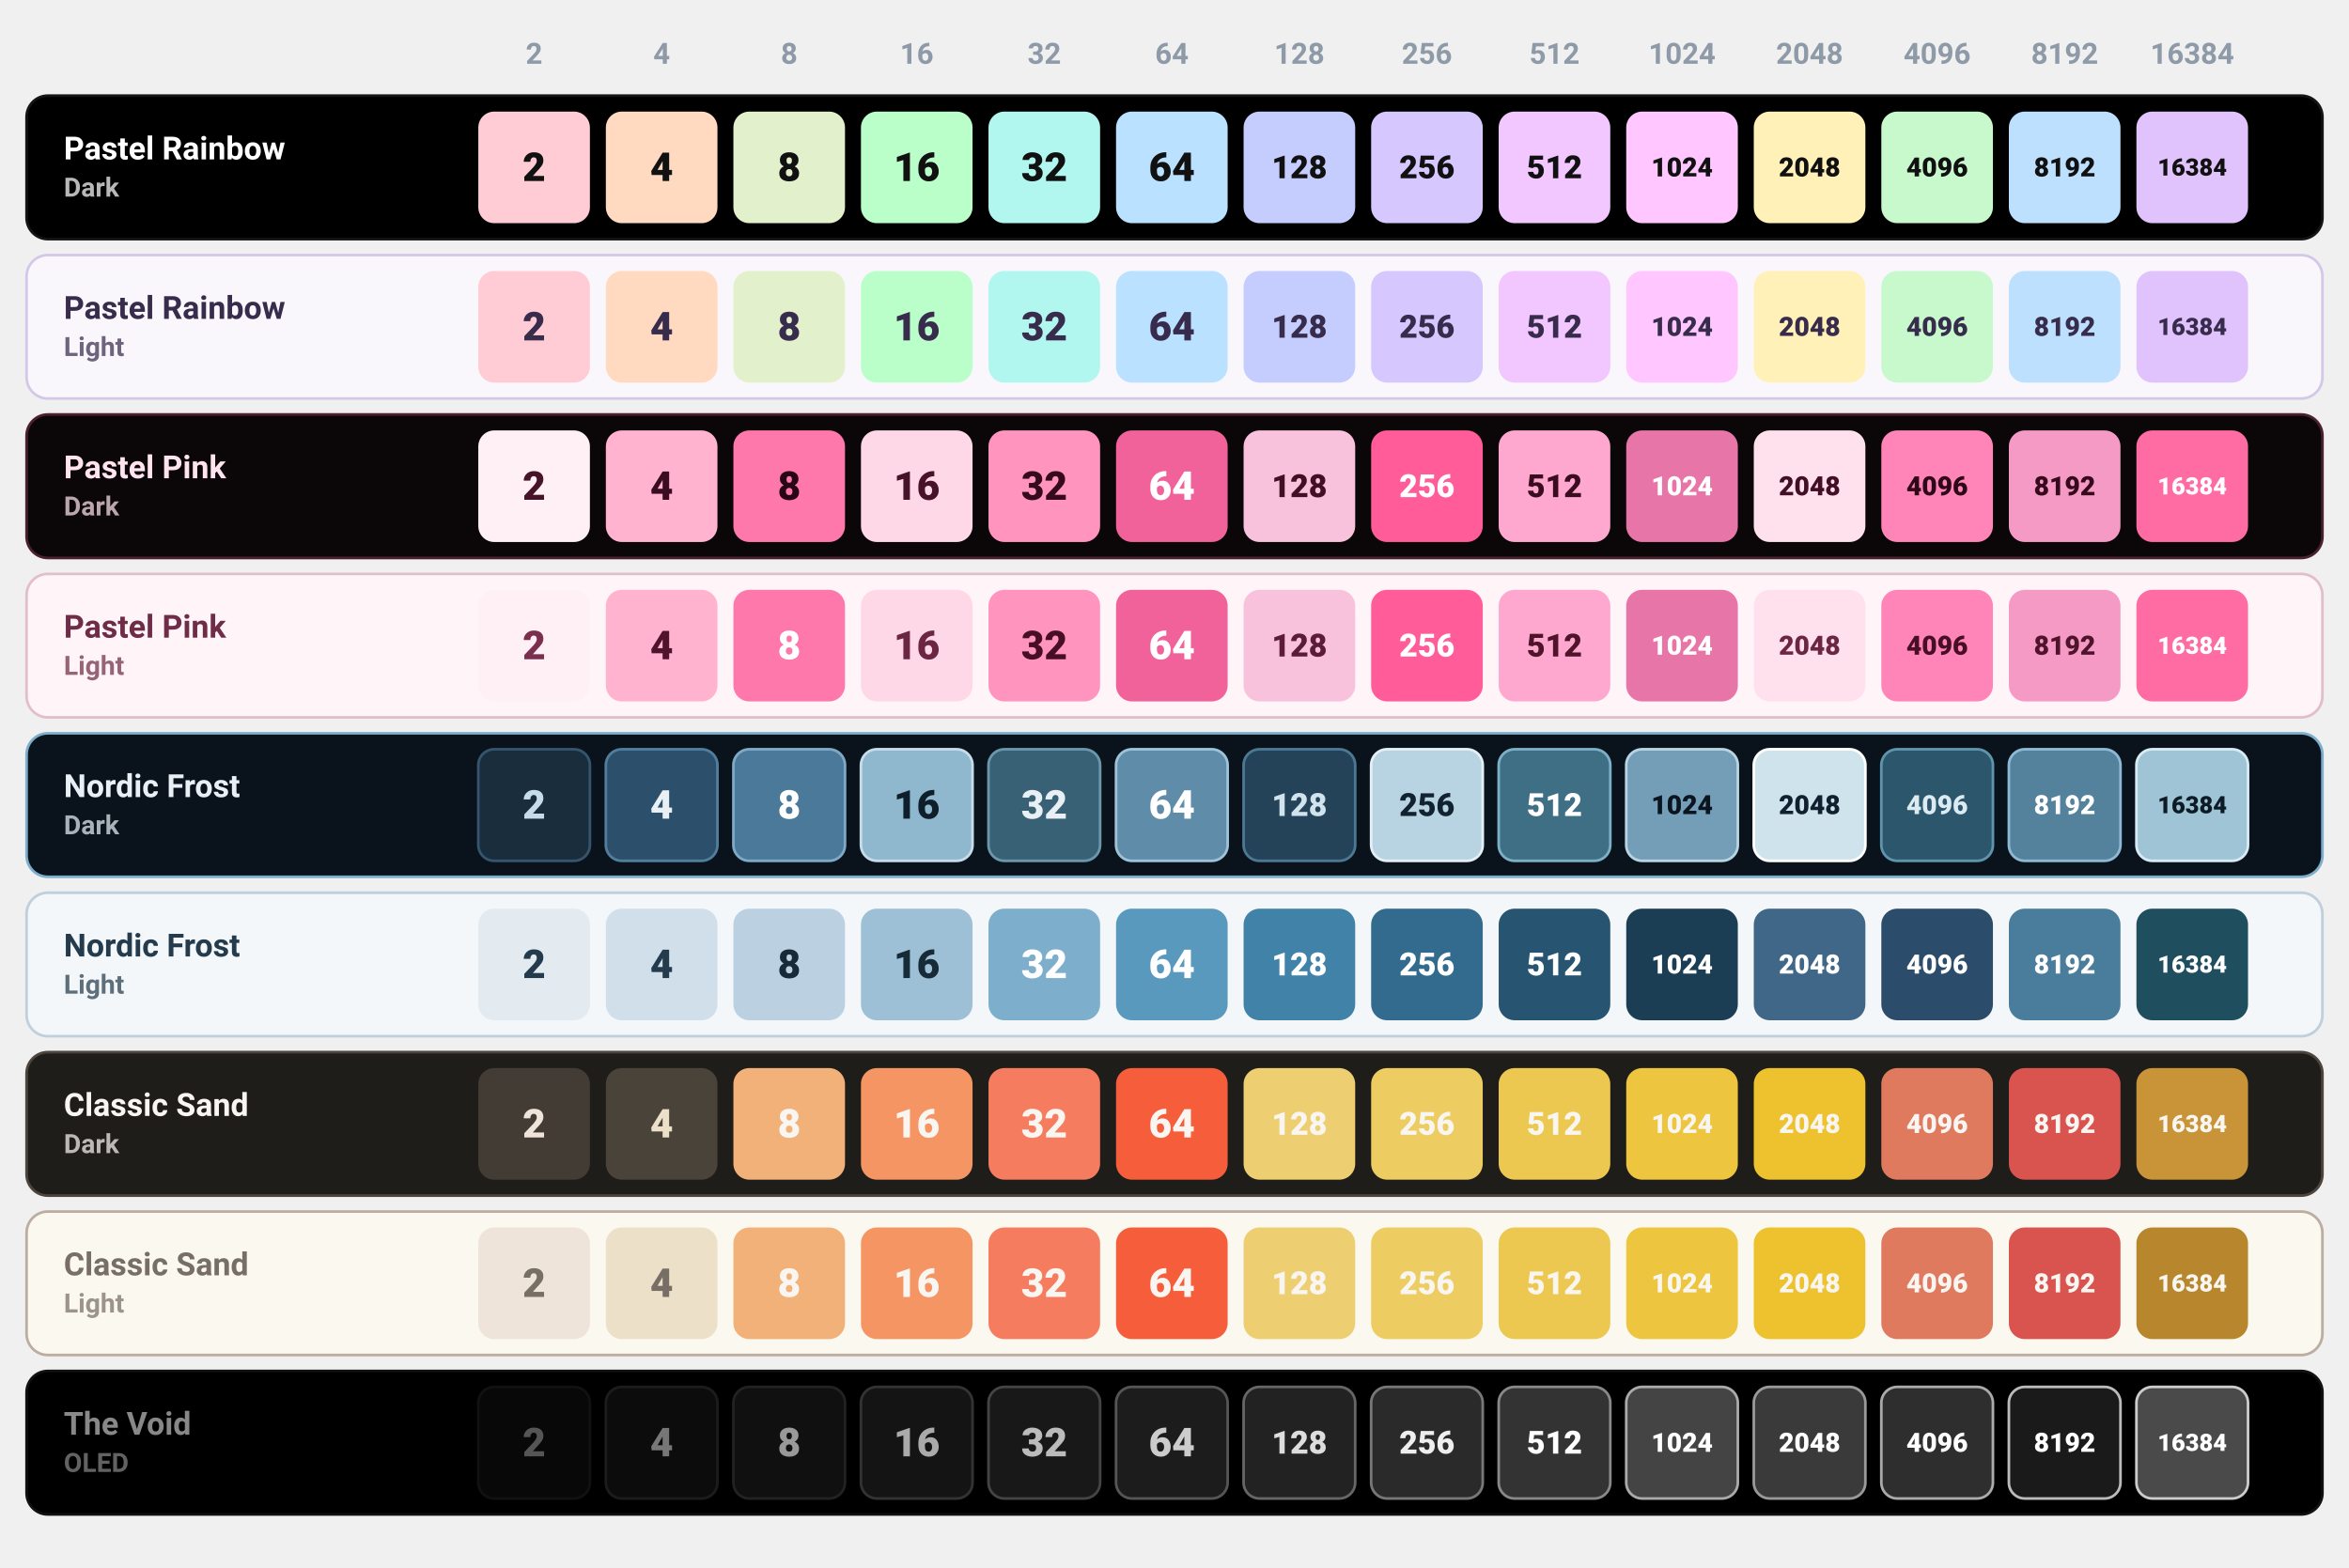
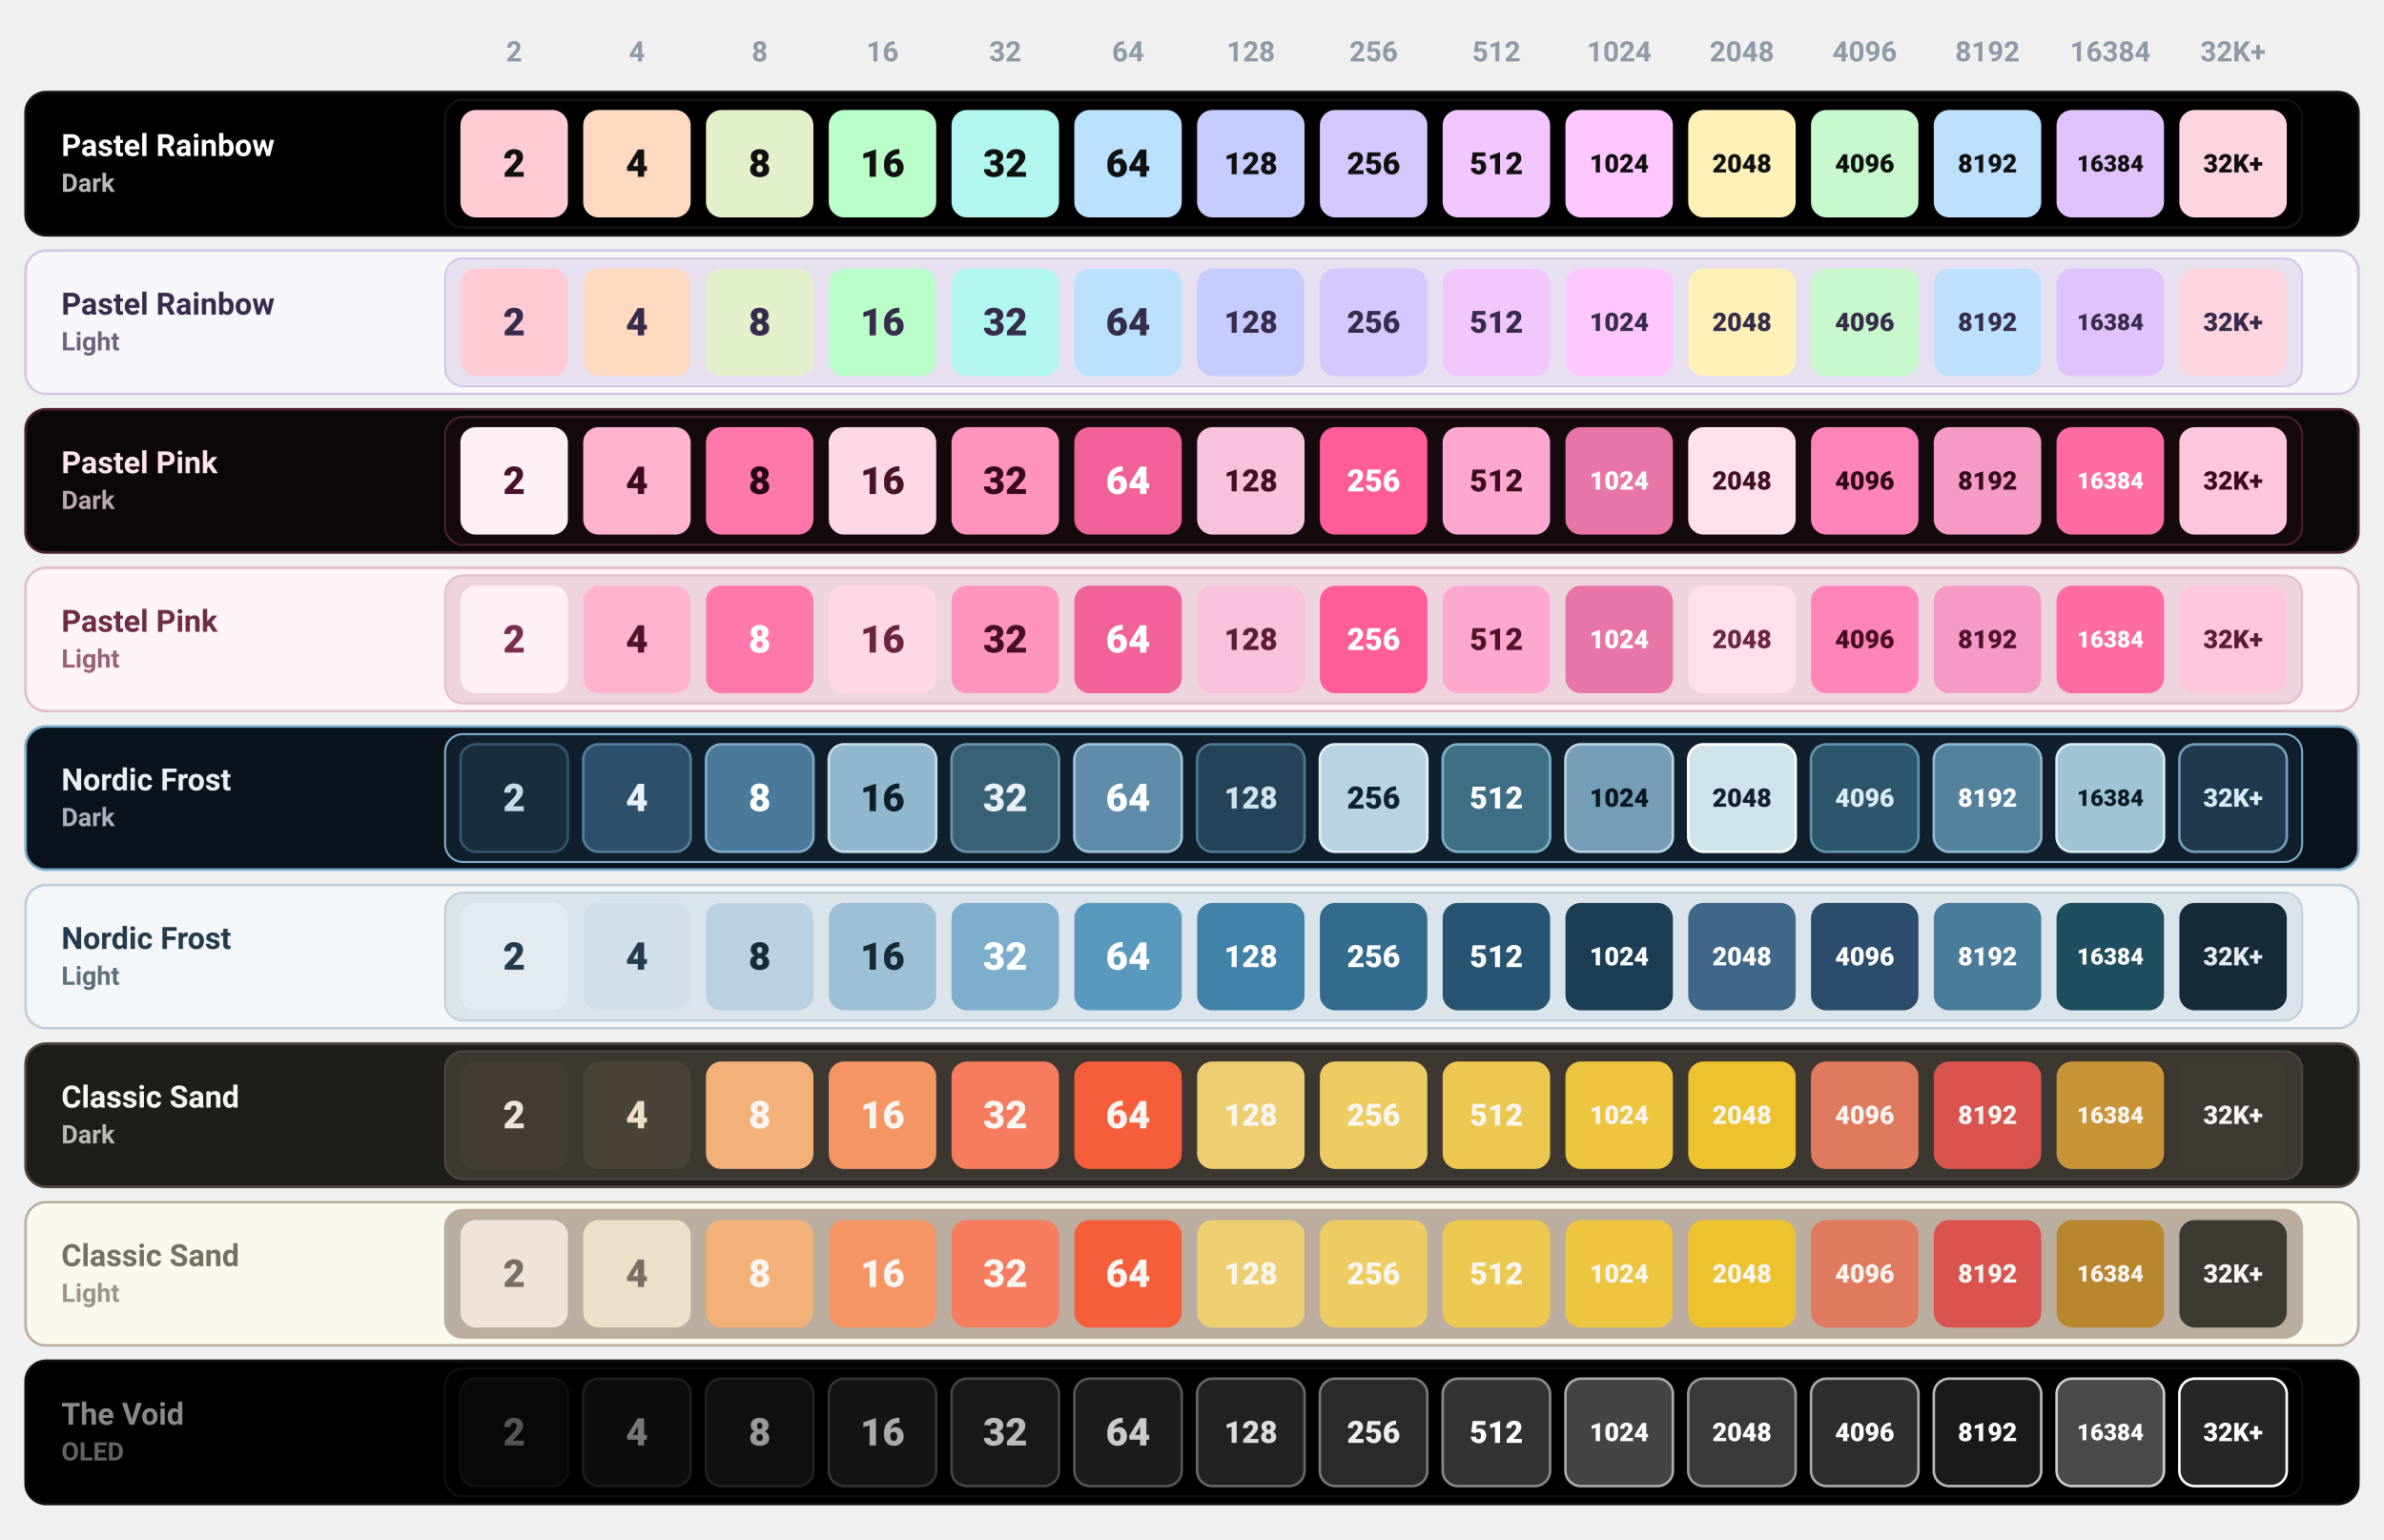
- <svg xmlns="http://www.w3.org/2000/svg" viewBox="0 0 884 590" width="100%" height="100%" style="background:#0a0c0e; font-family:-apple-system, BlinkMacSystemFont, 'Segoe UI', Roboto, sans-serif;">
+ <svg xmlns="http://www.w3.org/2000/svg" viewBox="0 0 932 602" width="100%" height="100%" style="background:#0a0c0e; font-family:-apple-system, BlinkMacSystemFont, 'Segoe UI', Roboto, sans-serif;">
  <style>
    .hdr { fill:#8e9aa8; font-size:11px; font-weight:700; text-anchor:middle; }
    .lbl { font-size:12px; font-weight:700; }
    .sub { font-size:10px; font-weight:600; fill:#6c7989; }
    .val { font-weight:800; text-anchor:middle; dominant-baseline:central; }
    .v2 { font-size:15px; } .v3 { font-size:12px; } .v4 { font-size:10px; } .v5 { font-size:9px; }
  </style>
  <g transform="translate(180, 24)">
    <text x="21" class="hdr">2</text>
    <text x="69" class="hdr">4</text>
    <text x="117" class="hdr">8</text>
    <text x="165" class="hdr">16</text>
    <text x="213" class="hdr">32</text>
    <text x="261" class="hdr">64</text>
    <text x="309" class="hdr">128</text>
    <text x="357" class="hdr">256</text>
    <text x="405" class="hdr">512</text>
    <text x="453" class="hdr">1024</text>
    <text x="501" class="hdr">2048</text>
    <text x="549" class="hdr">4096</text>
    <text x="597" class="hdr">8192</text>
    <text x="645" class="hdr">16384</text>
+     <text x="693" class="hdr">32K+</text>
  </g>
  <g transform="translate(10, 36)">
-     <rect width="864" height="54" rx="8" fill="#000000" stroke="#141414" stroke-width="1" />
-     <text x="14" y="24" fill="#ffffff" class="lbl">Pastel Rainbow</text>
-     <text x="14" y="38" class="sub" style="fill:#ffffff;" fill-opacity="0.72">Dark</text>
-     <g transform="translate(170, 6)">
+     <rect width="912" height="56" rx="8" fill="#000000" stroke="#141414" stroke-width="1" />
+     <text x="14" y="25" fill="#ffffff" class="lbl">Pastel Rainbow</text>
+     <text x="14" y="39" class="sub" style="fill:#ffffff;" fill-opacity="0.72">Dark</text>
+     <rect x="164" y="3" width="726" height="50" rx="7" fill="#000000" stroke="#141414" stroke-width="0.8" />
+     <g transform="translate(170, 7)">
      <rect x="0" width="42" height="42" rx="6" fill="#ffccd5" />
      <text x="21" y="21" fill="#111111" class="val v2">2</text>
      <rect x="48" width="42" height="42" rx="6" fill="#ffdac1" />
      <text x="69" y="21" fill="#111111" class="val v2">4</text>
      <rect x="96" width="42" height="42" rx="6" fill="#e2f0cb" />
      <text x="117" y="21" fill="#111111" class="val v2">8</text>
      <rect x="144" width="42" height="42" rx="6" fill="#baffc9" />
      <text x="165" y="21" fill="#111111" class="val v2">16</text>
      <rect x="192" width="42" height="42" rx="6" fill="#b2f7ef" />
      <text x="213" y="21" fill="#111111" class="val v2">32</text>
      <rect x="240" width="42" height="42" rx="6" fill="#bae1ff" />
      <text x="261" y="21" fill="#111111" class="val v2">64</text>
      <rect x="288" width="42" height="42" rx="6" fill="#c5cdff" />
      <text x="309" y="21" fill="#111111" class="val v3">128</text>
      <rect x="336" width="42" height="42" rx="6" fill="#d6c7ff" />
      <text x="357" y="21" fill="#111111" class="val v3">256</text>
      <rect x="384" width="42" height="42" rx="6" fill="#f2c6ff" />
      <text x="405" y="21" fill="#111111" class="val v3">512</text>
      <rect x="432" width="42" height="42" rx="6" fill="#ffc6ff" />
      <text x="453" y="21" fill="#111111" class="val v4">1024</text>
      <rect x="480" width="42" height="42" rx="6" fill="#fff1b8" />
      <text x="501" y="21" fill="#111111" class="val v4">2048</text>
      <rect x="528" width="42" height="42" rx="6" fill="#c7f9cc" />
      <text x="549" y="21" fill="#111111" class="val v4">4096</text>
      <rect x="576" width="42" height="42" rx="6" fill="#bde0fe" />
      <text x="597" y="21" fill="#111111" class="val v4">8192</text>
      <rect x="624" width="42" height="42" rx="6" fill="#e0c3fc" />
      <text x="645" y="21" fill="#111111" class="val v5">16384</text>
-     </g>
-   </g>
-   <g transform="translate(10, 96)">
-     <rect width="864" height="54" rx="8" fill="#faf7fc" stroke="#d4c8e8" stroke-width="1" />
-     <text x="14" y="24" fill="#382c4d" class="lbl">Pastel Rainbow</text>
-     <text x="14" y="38" class="sub" style="fill:#382c4d;" fill-opacity="0.72">Light</text>
-     <g transform="translate(170, 6)">
+       <rect x="672" width="42" height="42" rx="6" fill="#ffd6e0" />
+       <text x="693" y="21" fill="#111111" class="val v4">32K+</text>
+     </g>
+   </g>
+   <g transform="translate(10, 98)">
+     <rect width="912" height="56" rx="8" fill="#faf7fc" stroke="#d4c8e8" stroke-width="1" />
+     <text x="14" y="25" fill="#382c4d" class="lbl">Pastel Rainbow</text>
+     <text x="14" y="39" class="sub" style="fill:#382c4d;" fill-opacity="0.72">Light</text>
+     <rect x="164" y="3" width="726" height="50" rx="7" fill="#e7e0f0" stroke="#d4c8e8" stroke-width="0.8" />
+     <g transform="translate(170, 7)">
      <rect x="0" width="42" height="42" rx="6" fill="#ffccd5" />
      <text x="21" y="21" fill="#382c4d" class="val v2">2</text>
      <rect x="48" width="42" height="42" rx="6" fill="#ffdac1" />
      <text x="69" y="21" fill="#382c4d" class="val v2">4</text>
      <rect x="96" width="42" height="42" rx="6" fill="#e2f0cb" />
      <text x="117" y="21" fill="#382c4d" class="val v2">8</text>
      <rect x="144" width="42" height="42" rx="6" fill="#baffc9" />
      <text x="165" y="21" fill="#382c4d" class="val v2">16</text>
      <rect x="192" width="42" height="42" rx="6" fill="#b2f7ef" />
      <text x="213" y="21" fill="#382c4d" class="val v2">32</text>
      <rect x="240" width="42" height="42" rx="6" fill="#bae1ff" />
      <text x="261" y="21" fill="#382c4d" class="val v2">64</text>
      <rect x="288" width="42" height="42" rx="6" fill="#c5cdff" />
      <text x="309" y="21" fill="#382c4d" class="val v3">128</text>
      <rect x="336" width="42" height="42" rx="6" fill="#d6c7ff" />
      <text x="357" y="21" fill="#382c4d" class="val v3">256</text>
      <rect x="384" width="42" height="42" rx="6" fill="#f2c6ff" />
      <text x="405" y="21" fill="#382c4d" class="val v3">512</text>
      <rect x="432" width="42" height="42" rx="6" fill="#ffc6ff" />
      <text x="453" y="21" fill="#382c4d" class="val v4">1024</text>
      <rect x="480" width="42" height="42" rx="6" fill="#fff1b8" />
      <text x="501" y="21" fill="#382c4d" class="val v4">2048</text>
      <rect x="528" width="42" height="42" rx="6" fill="#c7f9cc" />
      <text x="549" y="21" fill="#382c4d" class="val v4">4096</text>
      <rect x="576" width="42" height="42" rx="6" fill="#bde0fe" />
      <text x="597" y="21" fill="#382c4d" class="val v4">8192</text>
      <rect x="624" width="42" height="42" rx="6" fill="#e0c3fc" />
      <text x="645" y="21" fill="#382c4d" class="val v5">16384</text>
-     </g>
-   </g>
-   <g transform="translate(10, 156)">
-     <rect width="864" height="54" rx="8" fill="#0b0608" stroke="#4a2031" stroke-width="1" />
-     <text x="14" y="24" fill="#ffe4ef" class="lbl">Pastel Pink</text>
-     <text x="14" y="38" class="sub" style="fill:#ffe4ef;" fill-opacity="0.72">Dark</text>
-     <g transform="translate(170, 6)">
+       <rect x="672" width="42" height="42" rx="6" fill="#ffd6e0" />
+       <text x="693" y="21" fill="#382c4d" class="val v4">32K+</text>
+     </g>
+   </g>
+   <g transform="translate(10, 160)">
+     <rect width="912" height="56" rx="8" fill="#0b0608" stroke="#4a2031" stroke-width="1" />
+     <text x="14" y="25" fill="#ffe4ef" class="lbl">Pastel Pink</text>
+     <text x="14" y="39" class="sub" style="fill:#ffe4ef;" fill-opacity="0.72">Dark</text>
+     <rect x="164" y="3" width="726" height="50" rx="7" fill="#140a0e" stroke="#4a2031" stroke-width="0.8" />
+     <g transform="translate(170, 7)">
      <rect x="0" width="42" height="42" rx="6" fill="#fff0f6" />
      <text x="21" y="21" fill="#471329" class="val v2">2</text>
      <rect x="48" width="42" height="42" rx="6" fill="#ffb3cf" />
      <text x="69" y="21" fill="#3b0c1f" class="val v2">4</text>
      <rect x="96" width="42" height="42" rx="6" fill="#ff78ab" />
      <text x="117" y="21" fill="#290615" class="val v2">8</text>
      <rect x="144" width="42" height="42" rx="6" fill="#ffd8e7" />
      <text x="165" y="21" fill="#471329" class="val v2">16</text>
      <rect x="192" width="42" height="42" rx="6" fill="#ff94be" />
      <text x="213" y="21" fill="#360a1c" class="val v2">32</text>
      <rect x="240" width="42" height="42" rx="6" fill="#f06299" />
      <text x="261" y="21" fill="#ffffff" class="val v2">64</text>
      <rect x="288" width="42" height="42" rx="6" fill="#f8c2dc" />
      <text x="309" y="21" fill="#421024" class="val v3">128</text>
      <rect x="336" width="42" height="42" rx="6" fill="#ff5c99" />
      <text x="357" y="21" fill="#ffffff" class="val v3">256</text>
      <rect x="384" width="42" height="42" rx="6" fill="#ffa8cf" />
      <text x="405" y="21" fill="#3b0c1f" class="val v3">512</text>
      <rect x="432" width="42" height="42" rx="6" fill="#e875a7" />
      <text x="453" y="21" fill="#ffffff" class="val v4">1024</text>
      <rect x="480" width="42" height="42" rx="6" fill="#ffe0ed" />
      <text x="501" y="21" fill="#421024" class="val v4">2048</text>
      <rect x="528" width="42" height="42" rx="6" fill="#ff85b8" />
      <text x="549" y="21" fill="#2e0818" class="val v4">4096</text>
      <rect x="576" width="42" height="42" rx="6" fill="#f49ac5" />
      <text x="597" y="21" fill="#360a1c" class="val v4">8192</text>
      <rect x="624" width="42" height="42" rx="6" fill="#ff6ba3" />
      <text x="645" y="21" fill="#ffffff" class="val v5">16384</text>
-     </g>
-   </g>
-   <g transform="translate(10, 216)">
-     <rect width="864" height="54" rx="8" fill="#fff5f8" stroke="#e2becc" stroke-width="1" />
-     <text x="14" y="24" fill="#6e2c46" class="lbl">Pastel Pink</text>
-     <text x="14" y="38" class="sub" style="fill:#6e2c46;" fill-opacity="0.72">Light</text>
-     <g transform="translate(170, 6)">
+       <rect x="672" width="42" height="42" rx="6" fill="#ffc7de" />
+       <text x="693" y="21" fill="#3b0c1f" class="val v4">32K+</text>
+     </g>
+   </g>
+   <g transform="translate(10, 222)">
+     <rect width="912" height="56" rx="8" fill="#fff5f8" stroke="#e2becc" stroke-width="1" />
+     <text x="14" y="25" fill="#6e2c46" class="lbl">Pastel Pink</text>
+     <text x="14" y="39" class="sub" style="fill:#6e2c46;" fill-opacity="0.72">Light</text>
+     <rect x="164" y="3" width="726" height="50" rx="7" fill="#edd4de" stroke="#e2becc" stroke-width="0.8" />
+     <g transform="translate(170, 7)">
      <rect x="0" width="42" height="42" rx="6" fill="#fff0f6" />
      <text x="21" y="21" fill="#7a304d" class="val v2">2</text>
      <rect x="48" width="42" height="42" rx="6" fill="#ffb3cf" />
      <text x="69" y="21" fill="#4f132c" class="val v2">4</text>
      <rect x="96" width="42" height="42" rx="6" fill="#ff78ab" />
      <text x="117" y="21" fill="#ffffff" class="val v2">8</text>
      <rect x="144" width="42" height="42" rx="6" fill="#ffd8e7" />
      <text x="165" y="21" fill="#6b2641" class="val v2">16</text>
      <rect x="192" width="42" height="42" rx="6" fill="#ff94be" />
      <text x="213" y="21" fill="#470e26" class="val v2">32</text>
      <rect x="240" width="42" height="42" rx="6" fill="#f06299" />
      <text x="261" y="21" fill="#ffffff" class="val v2">64</text>
      <rect x="288" width="42" height="42" rx="6" fill="#f8c2dc" />
      <text x="309" y="21" fill="#5c1b36" class="val v3">128</text>
      <rect x="336" width="42" height="42" rx="6" fill="#ff5c99" />
      <text x="357" y="21" fill="#ffffff" class="val v3">256</text>
      <rect x="384" width="42" height="42" rx="6" fill="#ffa8cf" />
      <text x="405" y="21" fill="#4f132c" class="val v3">512</text>
      <rect x="432" width="42" height="42" rx="6" fill="#e875a7" />
      <text x="453" y="21" fill="#ffffff" class="val v4">1024</text>
      <rect x="480" width="42" height="42" rx="6" fill="#ffe0ed" />
      <text x="501" y="21" fill="#6b2641" class="val v4">2048</text>
      <rect x="528" width="42" height="42" rx="6" fill="#ff85b8" />
      <text x="549" y="21" fill="#470e26" class="val v4">4096</text>
      <rect x="576" width="42" height="42" rx="6" fill="#f49ac5" />
      <text x="597" y="21" fill="#4f132c" class="val v4">8192</text>
      <rect x="624" width="42" height="42" rx="6" fill="#ff6ba3" />
      <text x="645" y="21" fill="#ffffff" class="val v5">16384</text>
-     </g>
-   </g>
-   <g transform="translate(10, 276)">
-     <rect width="864" height="54" rx="8" fill="#0a131c" stroke="#7daecc" stroke-width="1" />
-     <text x="14" y="24" fill="#e8f0f5" class="lbl">Nordic Frost</text>
-     <text x="14" y="38" class="sub" style="fill:#e8f0f5;" fill-opacity="0.72">Dark</text>
-     <g transform="translate(170, 6)">
+       <rect x="672" width="42" height="42" rx="6" fill="#ffc7de" />
+       <text x="693" y="21" fill="#5c1b36" class="val v4">32K+</text>
+     </g>
+   </g>
+   <g transform="translate(10, 284)">
+     <rect width="912" height="56" rx="8" fill="#0a131c" stroke="#7daecc" stroke-width="1" />
+     <text x="14" y="25" fill="#e8f0f5" class="lbl">Nordic Frost</text>
+     <text x="14" y="39" class="sub" style="fill:#e8f0f5;" fill-opacity="0.72">Dark</text>
+     <rect x="164" y="3" width="726" height="50" rx="7" fill="#111f2c" stroke="#7daecc" stroke-width="0.8" />
+     <g transform="translate(170, 7)">
      <rect x="0" width="42" height="42" rx="6" fill="#1a2d3d" stroke="#35546e" />
      <text x="21" y="21" fill="#c6dce8" class="val v2">2</text>
      <rect x="48" width="42" height="42" rx="6" fill="#2c4f6b" stroke="#527e9e" />
      <text x="69" y="21" fill="#e8f0f5" class="val v2">4</text>
      <rect x="96" width="42" height="42" rx="6" fill="#4a7999" stroke="#7faac7" />
      <text x="117" y="21" fill="#ffffff" class="val v2">8</text>
      <rect x="144" width="42" height="42" rx="6" fill="#8fb8cf" stroke="#c6dce8" />
      <text x="165" y="21" fill="#0f1e2b" class="val v2">16</text>
      <rect x="192" width="42" height="42" rx="6" fill="#386175" stroke="#6b96ab" />
      <text x="213" y="21" fill="#e8f0f5" class="val v2">32</text>
      <rect x="240" width="42" height="42" rx="6" fill="#5f8ca8" stroke="#9ec2d9" />
      <text x="261" y="21" fill="#ffffff" class="val v2">64</text>
      <rect x="288" width="42" height="42" rx="6" fill="#244359" stroke="#4d7894" />
      <text x="309" y="21" fill="#d1e3ed" class="val v3">128</text>
      <rect x="336" width="42" height="42" rx="6" fill="#b8d4e3" stroke="#e3eff5" />
      <text x="357" y="21" fill="#112230" class="val v3">256</text>
      <rect x="384" width="42" height="42" rx="6" fill="#3f6f85" stroke="#7cb0c7" />
      <text x="405" y="21" fill="#ffffff" class="val v3">512</text>
      <rect x="432" width="42" height="42" rx="6" fill="#749eb8" stroke="#b8d4e3" />
      <text x="453" y="21" fill="#0a151f" class="val v4">1024</text>
      <rect x="480" width="42" height="42" rx="6" fill="#cfe3ed" stroke="#ffffff" />
      <text x="501" y="21" fill="#10202e" class="val v4">2048</text>
      <rect x="528" width="42" height="42" rx="6" fill="#2b566b" stroke="#5f94ad" />
      <text x="549" y="21" fill="#dceaf2" class="val v4">4096</text>
      <rect x="576" width="42" height="42" rx="6" fill="#54819c" stroke="#8eb9d4" />
      <text x="597" y="21" fill="#ffffff" class="val v4">8192</text>
      <rect x="624" width="42" height="42" rx="6" fill="#9fc4d6" stroke="#d7ebf5" />
      <text x="645" y="21" fill="#0d1b26" class="val v5">16384</text>
-     </g>
-   </g>
-   <g transform="translate(10, 336)">
-     <rect width="864" height="54" rx="8" fill="#f4f7f9" stroke="#bfcfdc" stroke-width="1" />
-     <text x="14" y="24" fill="#243b4d" class="lbl">Nordic Frost</text>
-     <text x="14" y="38" class="sub" style="fill:#243b4d;" fill-opacity="0.72">Light</text>
-     <g transform="translate(170, 6)">
+       <rect x="672" width="42" height="42" rx="6" fill="#1f3a4f" stroke="#749eb8" />
+       <text x="693" y="21" fill="#d7ebf5" class="val v4">32K+</text>
+     </g>
+   </g>
+   <g transform="translate(10, 346)">
+     <rect width="912" height="56" rx="8" fill="#f4f7f9" stroke="#bfcfdc" stroke-width="1" />
+     <text x="14" y="25" fill="#243b4d" class="lbl">Nordic Frost</text>
+     <text x="14" y="39" class="sub" style="fill:#243b4d;" fill-opacity="0.72">Light</text>
+     <rect x="164" y="3" width="726" height="50" rx="7" fill="#dbe4ea" stroke="#bfcfdc" stroke-width="0.8" />
+     <g transform="translate(170, 7)">
      <rect x="0" width="42" height="42" rx="6" fill="#e3ebf1" />
      <text x="21" y="21" fill="#243b4d" class="val v2">2</text>
      <rect x="48" width="42" height="42" rx="6" fill="#d1dfeb" />
      <text x="69" y="21" fill="#243b4d" class="val v2">4</text>
      <rect x="96" width="42" height="42" rx="6" fill="#bbd1e2" />
      <text x="117" y="21" fill="#172a38" class="val v2">8</text>
      <rect x="144" width="42" height="42" rx="6" fill="#9ec0d7" />
      <text x="165" y="21" fill="#172a38" class="val v2">16</text>
      <rect x="192" width="42" height="42" rx="6" fill="#7daecc" />
      <text x="213" y="21" fill="#ffffff" class="val v2">32</text>
      <rect x="240" width="42" height="42" rx="6" fill="#5a99be" />
      <text x="261" y="21" fill="#ffffff" class="val v2">64</text>
      <rect x="288" width="42" height="42" rx="6" fill="#4182a9" />
      <text x="309" y="21" fill="#ffffff" class="val v3">128</text>
      <rect x="336" width="42" height="42" rx="6" fill="#326b8e" />
      <text x="357" y="21" fill="#ffffff" class="val v3">256</text>
      <rect x="384" width="42" height="42" rx="6" fill="#275471" />
      <text x="405" y="21" fill="#ffffff" class="val v3">512</text>
      <rect x="432" width="42" height="42" rx="6" fill="#1c3e55" />
      <text x="453" y="21" fill="#ffffff" class="val v4">1024</text>
      <rect x="480" width="42" height="42" rx="6" fill="#416788" />
      <text x="501" y="21" fill="#ffffff" class="val v4">2048</text>
      <rect x="528" width="42" height="42" rx="6" fill="#2b4c6b" />
      <text x="549" y="21" fill="#ffffff" class="val v4">4096</text>
      <rect x="576" width="42" height="42" rx="6" fill="#4a7c9b" />
      <text x="597" y="21" fill="#ffffff" class="val v4">8192</text>
      <rect x="624" width="42" height="42" rx="6" fill="#1f4e5f" />
      <text x="645" y="21" fill="#ffffff" class="val v5">16384</text>
-     </g>
-   </g>
-   <g transform="translate(10, 396)">
-     <rect width="864" height="54" rx="8" fill="#1f1d1a" stroke="#4d453d" stroke-width="1" />
-     <text x="14" y="24" fill="#f9f6f2" class="lbl">Classic Sand</text>
-     <text x="14" y="38" class="sub" style="fill:#f9f6f2;" fill-opacity="0.72">Dark</text>
-     <g transform="translate(170, 6)">
+       <rect x="672" width="42" height="42" rx="6" fill="#172a38" />
+       <text x="693" y="21" fill="#e3ebf1" class="val v4">32K+</text>
+     </g>
+   </g>
+   <g transform="translate(10, 408)">
+     <rect width="912" height="56" rx="8" fill="#1f1d1a" stroke="#4d453d" stroke-width="1" />
+     <text x="14" y="25" fill="#f9f6f2" class="lbl">Classic Sand</text>
+     <text x="14" y="39" class="sub" style="fill:#f9f6f2;" fill-opacity="0.72">Dark</text>
+     <rect x="164" y="3" width="726" height="50" rx="7" fill="#3d3731" stroke="#4d453d" stroke-width="0.8" />
+     <g transform="translate(170, 7)">
      <rect x="0" width="42" height="42" rx="6" fill="#423c35" />
      <text x="21" y="21" fill="#eee4da" class="val v2">2</text>
      <rect x="48" width="42" height="42" rx="6" fill="#4a433a" />
      <text x="69" y="21" fill="#ede0c8" class="val v2">4</text>
      <rect x="96" width="42" height="42" rx="6" fill="#f2b179" />
      <text x="117" y="21" fill="#f9f6f2" class="val v2">8</text>
      <rect x="144" width="42" height="42" rx="6" fill="#f59563" />
      <text x="165" y="21" fill="#f9f6f2" class="val v2">16</text>
      <rect x="192" width="42" height="42" rx="6" fill="#f67c5f" />
      <text x="213" y="21" fill="#f9f6f2" class="val v2">32</text>
      <rect x="240" width="42" height="42" rx="6" fill="#f65e3b" />
      <text x="261" y="21" fill="#f9f6f2" class="val v2">64</text>
      <rect x="288" width="42" height="42" rx="6" fill="#edcf72" />
      <text x="309" y="21" fill="#f9f6f2" class="val v3">128</text>
      <rect x="336" width="42" height="42" rx="6" fill="#edcc61" />
      <text x="357" y="21" fill="#f9f6f2" class="val v3">256</text>
      <rect x="384" width="42" height="42" rx="6" fill="#ecc850" />
      <text x="405" y="21" fill="#f9f6f2" class="val v3">512</text>
      <rect x="432" width="42" height="42" rx="6" fill="#edc53f" />
      <text x="453" y="21" fill="#f9f6f2" class="val v4">1024</text>
      <rect x="480" width="42" height="42" rx="6" fill="#edc22e" />
      <text x="501" y="21" fill="#f9f6f2" class="val v4">2048</text>
      <rect x="528" width="42" height="42" rx="6" fill="#e07a5f" />
      <text x="549" y="21" fill="#f9f6f2" class="val v4">4096</text>
      <rect x="576" width="42" height="42" rx="6" fill="#d9534f" />
      <text x="597" y="21" fill="#f9f6f2" class="val v4">8192</text>
      <rect x="624" width="42" height="42" rx="6" fill="#c99438" />
      <text x="645" y="21" fill="#f9f6f2" class="val v5">16384</text>
-     </g>
-   </g>
-   <g transform="translate(10, 456)">
-     <rect width="864" height="54" rx="8" fill="#faf8ef" stroke="#bbada0" stroke-width="1" />
-     <text x="14" y="24" fill="#776e65" class="lbl">Classic Sand</text>
-     <text x="14" y="38" class="sub" style="fill:#776e65;" fill-opacity="0.72">Light</text>
-     <g transform="translate(170, 6)">
+       <rect x="672" width="42" height="42" rx="6" fill="#3c3a32" />
+       <text x="693" y="21" fill="#f9f6f2" class="val v4">32K+</text>
+     </g>
+   </g>
+   <g transform="translate(10, 470)">
+     <rect width="912" height="56" rx="8" fill="#faf8ef" stroke="#bbada0" stroke-width="1" />
+     <text x="14" y="25" fill="#776e65" class="lbl">Classic Sand</text>
+     <text x="14" y="39" class="sub" style="fill:#776e65;" fill-opacity="0.72">Light</text>
+     <rect x="164" y="3" width="726" height="50" rx="7" fill="#bbada0" stroke="#bbada0" stroke-width="0.8" />
+     <g transform="translate(170, 7)">
      <rect x="0" width="42" height="42" rx="6" fill="#eee4da" />
      <text x="21" y="21" fill="#776e65" class="val v2">2</text>
      <rect x="48" width="42" height="42" rx="6" fill="#ede0c8" />
      <text x="69" y="21" fill="#776e65" class="val v2">4</text>
      <rect x="96" width="42" height="42" rx="6" fill="#f2b179" />
      <text x="117" y="21" fill="#f9f6f2" class="val v2">8</text>
      <rect x="144" width="42" height="42" rx="6" fill="#f59563" />
      <text x="165" y="21" fill="#f9f6f2" class="val v2">16</text>
      <rect x="192" width="42" height="42" rx="6" fill="#f67c5f" />
      <text x="213" y="21" fill="#f9f6f2" class="val v2">32</text>
      <rect x="240" width="42" height="42" rx="6" fill="#f65e3b" />
      <text x="261" y="21" fill="#f9f6f2" class="val v2">64</text>
      <rect x="288" width="42" height="42" rx="6" fill="#edcf72" />
      <text x="309" y="21" fill="#f9f6f2" class="val v3">128</text>
      <rect x="336" width="42" height="42" rx="6" fill="#edcc61" />
      <text x="357" y="21" fill="#f9f6f2" class="val v3">256</text>
      <rect x="384" width="42" height="42" rx="6" fill="#ecc850" />
      <text x="405" y="21" fill="#f9f6f2" class="val v3">512</text>
      <rect x="432" width="42" height="42" rx="6" fill="#edc53f" />
      <text x="453" y="21" fill="#f9f6f2" class="val v4">1024</text>
      <rect x="480" width="42" height="42" rx="6" fill="#edc22e" />
      <text x="501" y="21" fill="#f9f6f2" class="val v4">2048</text>
      <rect x="528" width="42" height="42" rx="6" fill="#e07a5f" />
      <text x="549" y="21" fill="#f9f6f2" class="val v4">4096</text>
      <rect x="576" width="42" height="42" rx="6" fill="#d9534f" />
      <text x="597" y="21" fill="#f9f6f2" class="val v4">8192</text>
      <rect x="624" width="42" height="42" rx="6" fill="#b8862d" />
      <text x="645" y="21" fill="#f9f6f2" class="val v5">16384</text>
-     </g>
-   </g>
-   <g transform="translate(10, 516)">
-     <rect width="864" height="54" rx="8" fill="#000000" stroke="#111111" stroke-width="1" />
-     <text x="14" y="24" fill="#888888" class="lbl">The Void</text>
-     <text x="14" y="38" class="sub" style="fill:#888888;" fill-opacity="0.72">OLED</text>
-     <g transform="translate(170, 6)">
+       <rect x="672" width="42" height="42" rx="6" fill="#3c3a32" />
+       <text x="693" y="21" fill="#f9f6f2" class="val v4">32K+</text>
+     </g>
+   </g>
+   <g transform="translate(10, 532)">
+     <rect width="912" height="56" rx="8" fill="#000000" stroke="#111111" stroke-width="1" />
+     <text x="14" y="25" fill="#888888" class="lbl">The Void</text>
+     <text x="14" y="39" class="sub" style="fill:#888888;" fill-opacity="0.72">OLED</text>
+     <rect x="164" y="3" width="726" height="50" rx="7" fill="#000000" stroke="#111111" stroke-width="0.8" />
+     <g transform="translate(170, 7)">
      <rect x="0" width="42" height="42" rx="6" fill="#080808" stroke="#111111" />
      <text x="21" y="21" fill="#555555" class="val v2">2</text>
      <rect x="48" width="42" height="42" rx="6" fill="#0c0c0c" stroke="#1c1c1c" />
      <text x="69" y="21" fill="#777777" class="val v2">4</text>
      <rect x="96" width="42" height="42" rx="6" fill="#101010" stroke="#222222" />
      <text x="117" y="21" fill="#999999" class="val v2">8</text>
      <rect x="144" width="42" height="42" rx="6" fill="#141414" stroke="#333333" />
      <text x="165" y="21" fill="#aaaaaa" class="val v2">16</text>
      <rect x="192" width="42" height="42" rx="6" fill="#181818" stroke="#444444" />
      <text x="213" y="21" fill="#bbbbbb" class="val v2">32</text>
      <rect x="240" width="42" height="42" rx="6" fill="#1c1c1c" stroke="#555555" />
      <text x="261" y="21" fill="#cccccc" class="val v2">64</text>
      <rect x="288" width="42" height="42" rx="6" fill="#222222" stroke="#666666" />
      <text x="309" y="21" fill="#dddddd" class="val v3">128</text>
      <rect x="336" width="42" height="42" rx="6" fill="#2a2a2a" stroke="#777777" />
      <text x="357" y="21" fill="#eeeeee" class="val v3">256</text>
      <rect x="384" width="42" height="42" rx="6" fill="#333333" stroke="#888888" />
      <text x="405" y="21" fill="#ffffff" class="val v3">512</text>
      <rect x="432" width="42" height="42" rx="6" fill="#444444" stroke="#aaaaaa" />
      <text x="453" y="21" fill="#ffffff" class="val v4">1024</text>
      <rect x="480" width="42" height="42" rx="6" fill="#3a3a3a" stroke="#999999" />
      <text x="501" y="21" fill="#ffffff" class="val v4">2048</text>
      <rect x="528" width="42" height="42" rx="6" fill="#2e2e2e" stroke="#aaaaaa" />
      <text x="549" y="21" fill="#ffffff" class="val v4">4096</text>
      <rect x="576" width="42" height="42" rx="6" fill="#1a1a1a" stroke="#bbbbbb" />
      <text x="597" y="21" fill="#ffffff" class="val v4">8192</text>
      <rect x="624" width="42" height="42" rx="6" fill="#4a4a4a" stroke="#cccccc" />
      <text x="645" y="21" fill="#ffffff" class="val v5">16384</text>
+       <rect x="672" width="42" height="42" rx="6" fill="#262626" stroke="#ffffff" />
+       <text x="693" y="21" fill="#ffffff" class="val v4">32K+</text>
    </g>
  </g>
</svg>
